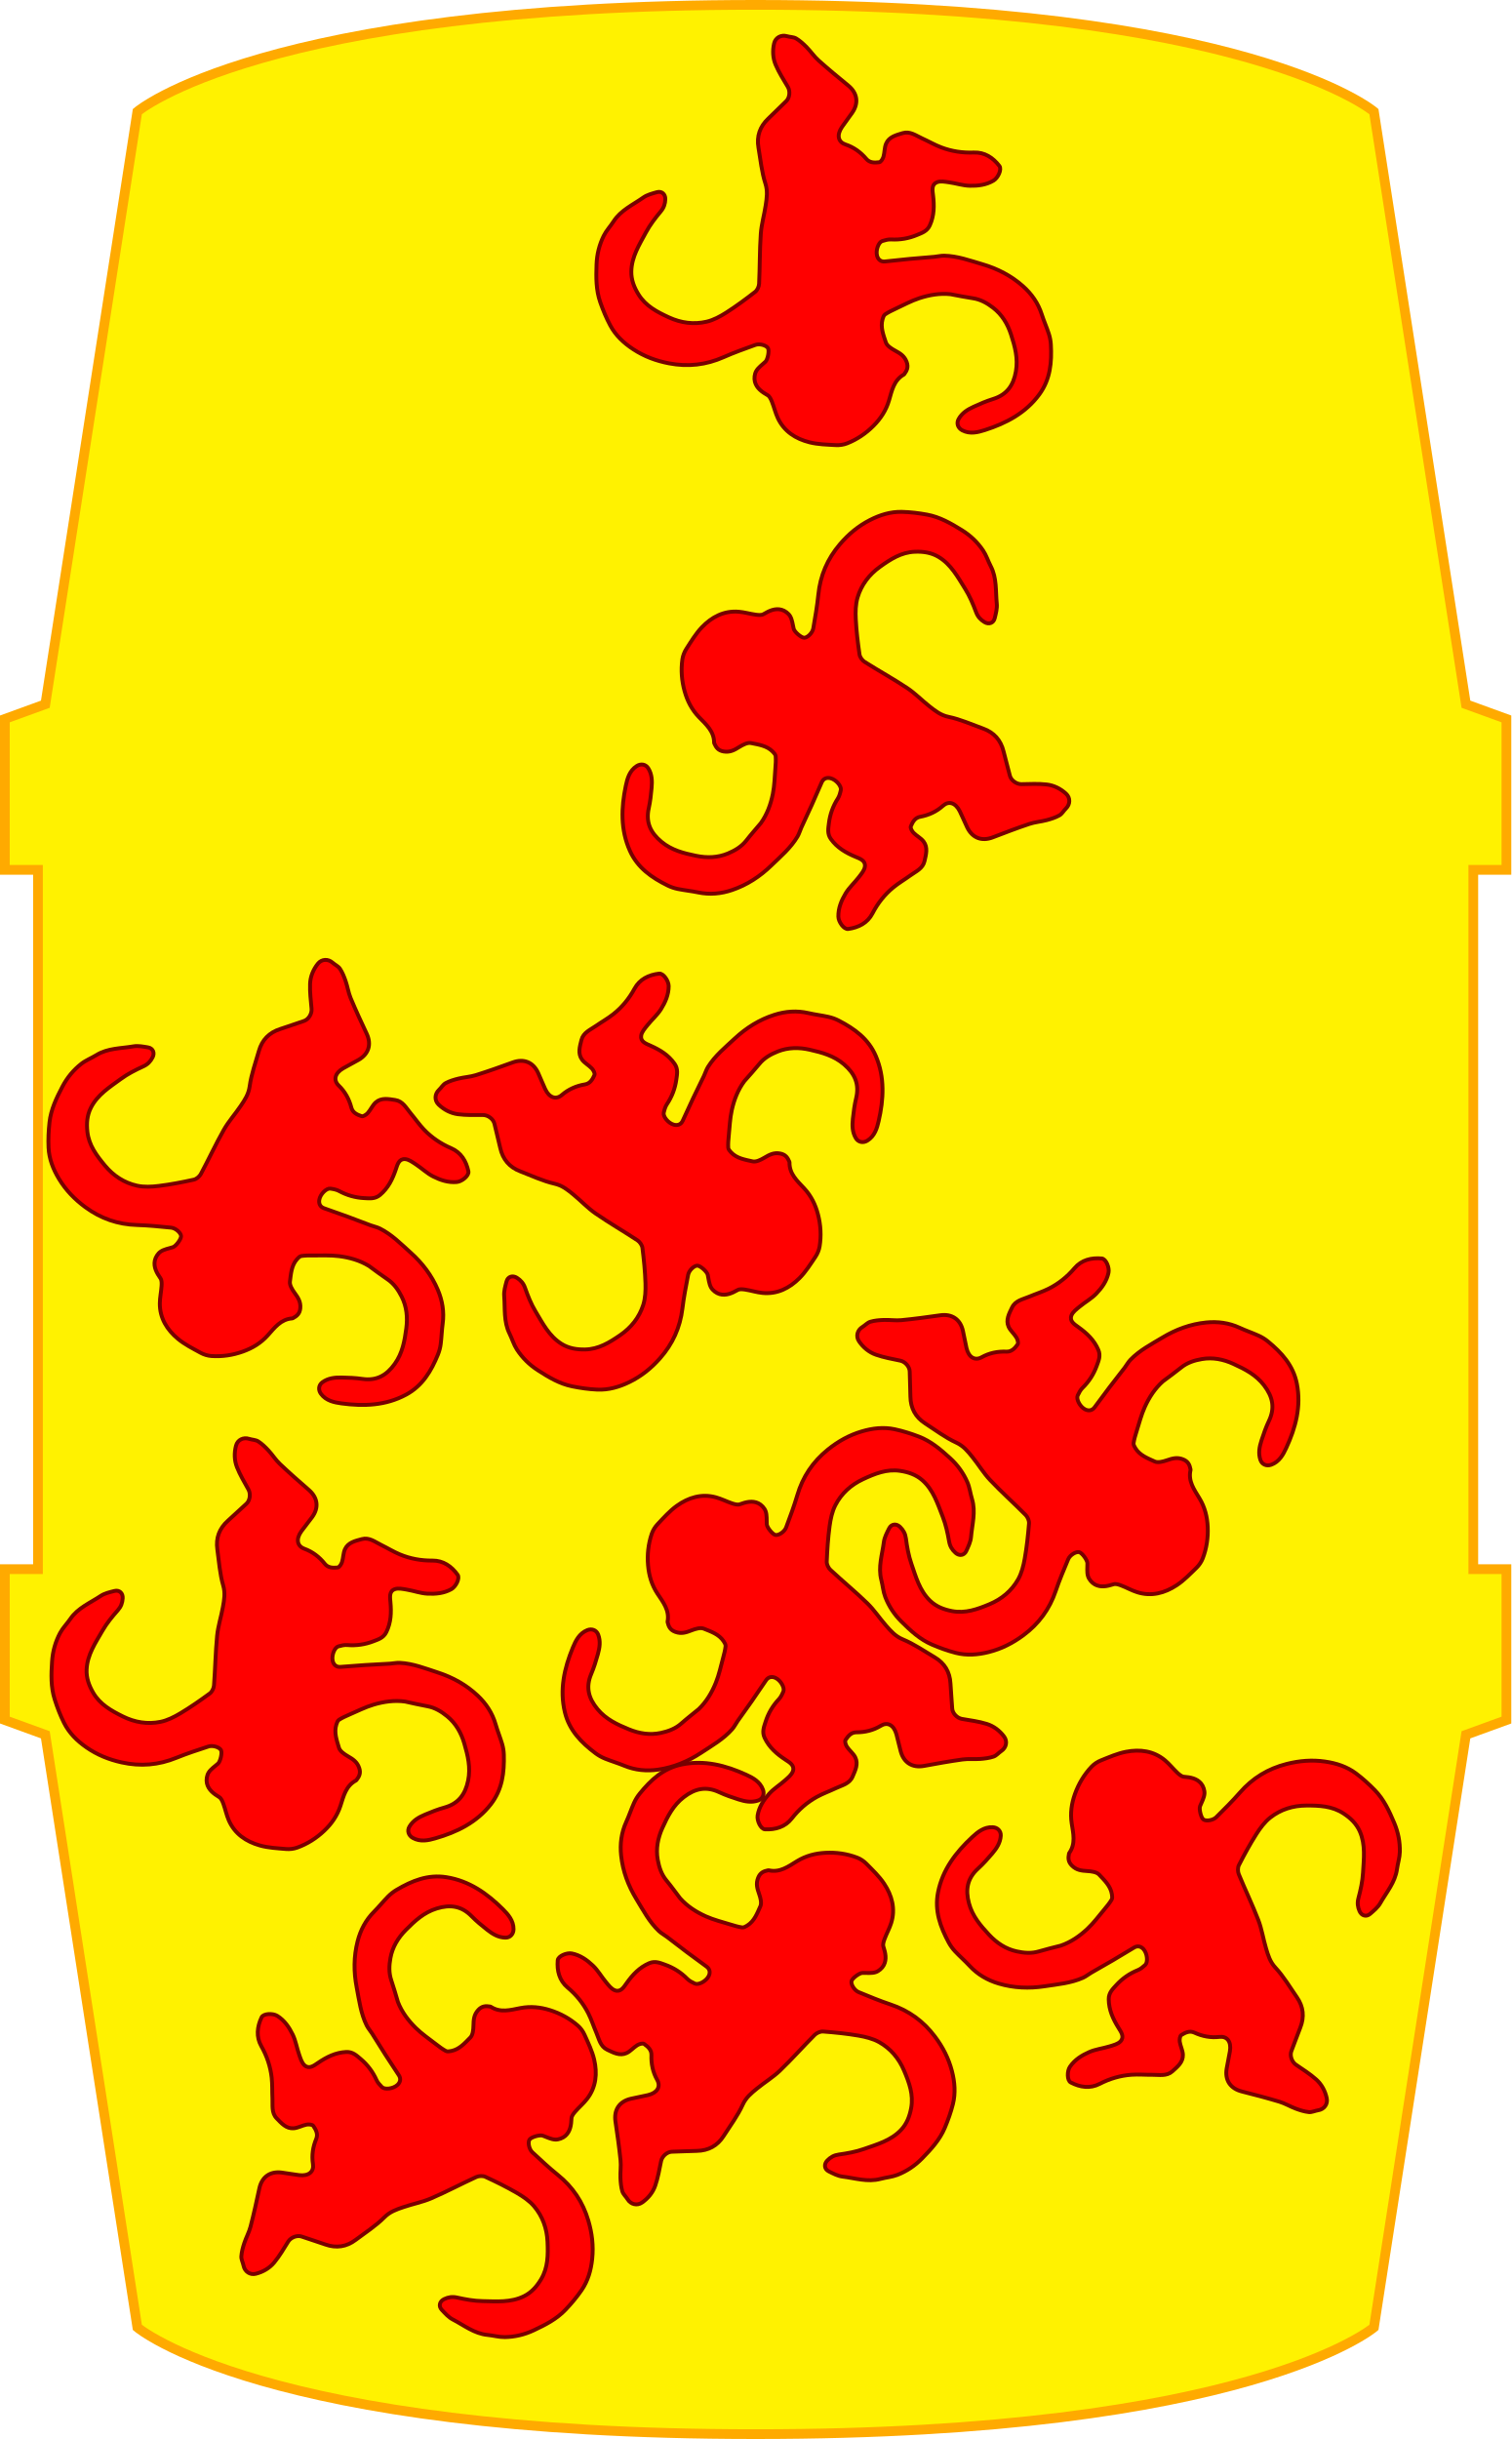
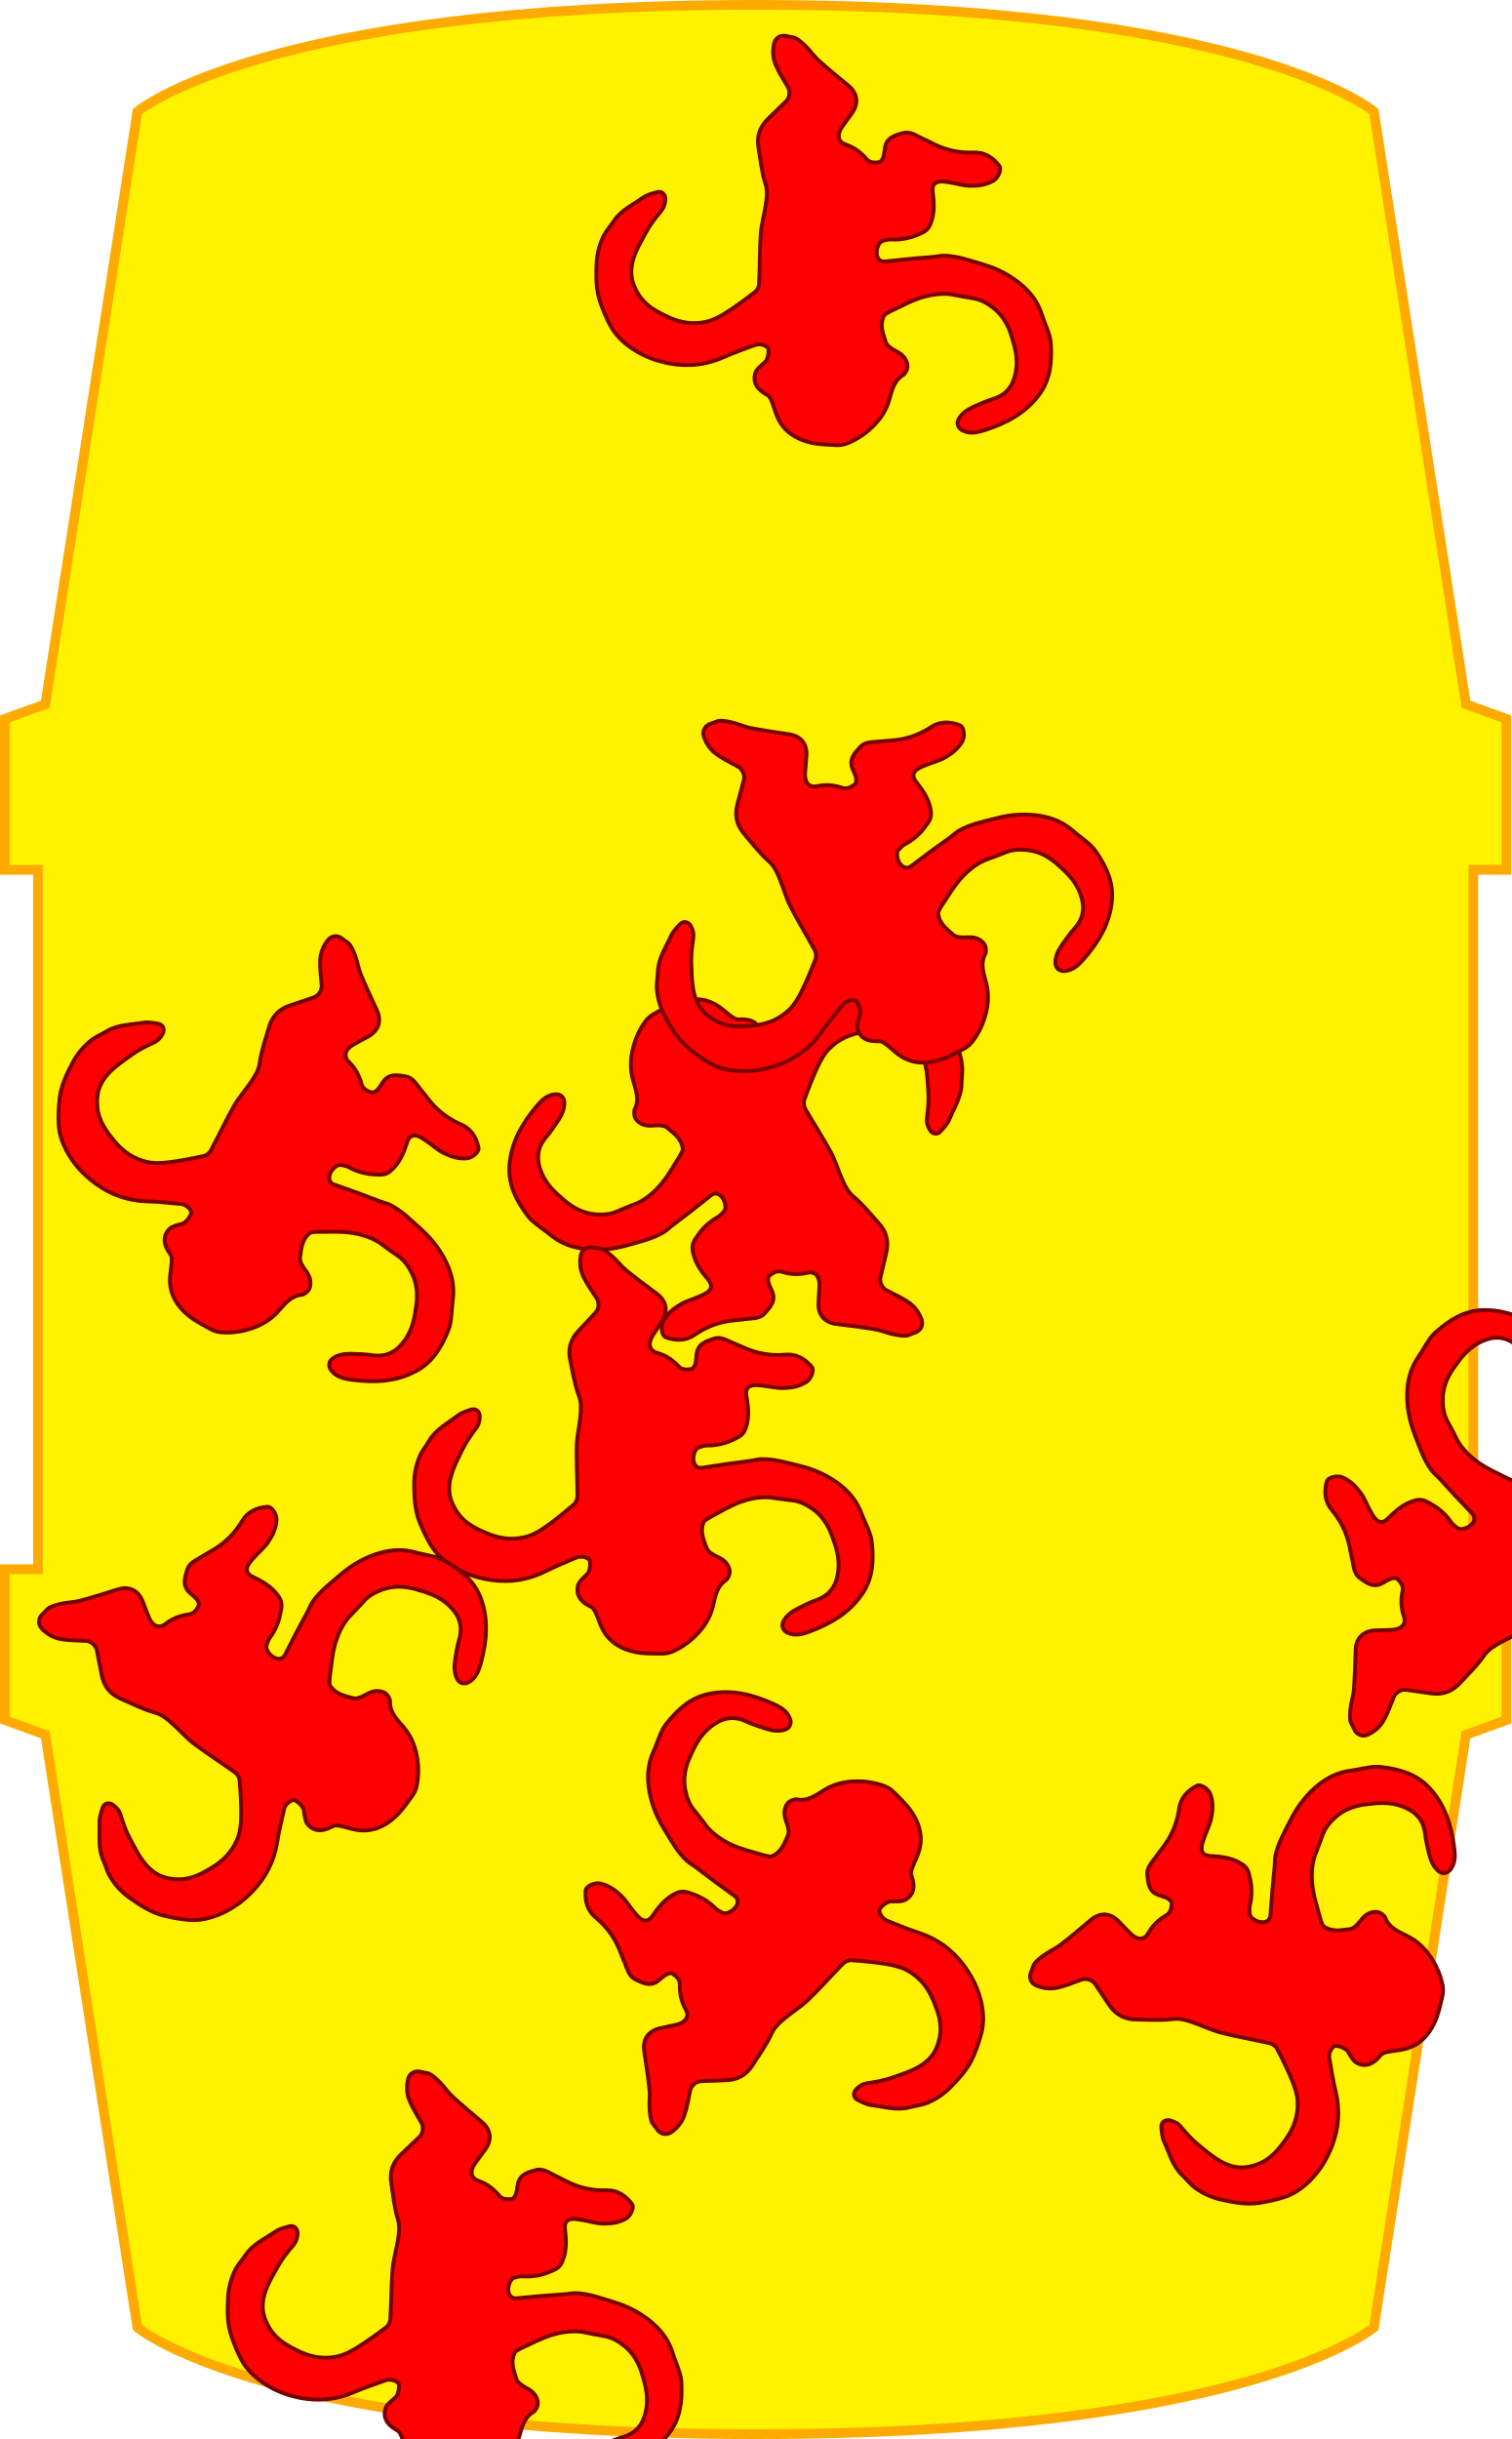
<svg xmlns="http://www.w3.org/2000/svg" viewBox="0 0 1554.198 2507.967">
  <defs>
    <path id="monkey" fill="#FF0000" stroke="#770000" stroke-width="4" d="M133.722,220.031c10.107-4.77,18.307-11.972,25.342-20.195 c5.798-6.776,10.334-14.642,15.308-22.105c2.24-3.361,4.466-6.79,6.126-10.449 c0.678-1.495,0.133-3.76-0.358-5.536c-2.319-8.395-9.225-13.42-15.265-18.615 c-2.792-2.401-8.242-2.518-12.419-2.31c-5.962,0.297-11.13,0.373-16.349-3.772 c-4.438-3.525-4.819-7.346-4.402-12.037c0.015-0.164,0.047-0.342,0.126-0.482 c5.848-10.377,1.904-20.637-0.779-30.701c-2.738-10.27-2.383-20.358,0.036-30.465 c2.585-10.803,7.16-20.821,13.855-29.675c2.286-3.023,5.503-5.7,8.854-7.49 c8.048-4.299,16.108-9.007,24.744-11.672c13.913-4.293,28.053-4.088,40.783,4.375 c4.943,3.285,9.155,7.65,13.926,11.221c2.116,1.584,4.822,3.462,7.208,3.394 c6.8-0.195,13.481,0.221,18.443,5.046c2.5,2.43,4.43,6.627,4.507,10.072 c0.098,4.349-1.918,8.758-3.097,13.12c-0.845,3.127,2.236,11.594,4.903,13.226 c2.791,1.708,9.885-0.033,12.942-3.838c7.305-9.092,14.684-18.166,21.335-27.733 c11.314-16.274,26.024-27.655,44.618-34.602 c12.693-4.742,25.469-7.214,39.026-6.755 c11.701,0.396,22.837,2.734,32.859,8.623 c7.435,4.369,14.496,9.522,21.173,14.998 c10.29,8.44,17.002,19.611,23.468,31.181 c5.169,9.25,8.129,18.829,9.039,29.053c0.526,5.914-0.795,11.97-0.949,17.971 c-0.354,13.759-8.164,24.828-13.326,36.798 c-1.928,4.47-5.685,8.275-9.073,11.956c-3.559,3.867-8.631,2.85-11.178-1.647 c-2.333-4.117-3.298-8.123-2.549-13.116c1.304-8.691,2.288-17.609,1.817-26.346 c-0.772-14.318-0.403-29.047-8.009-42.123 c-4.37-7.513-10.978-12.497-18.608-16.375 c-12.514-6.361-25.685-5.453-38.981-3.911 c-13.636,1.582-25.777,6.91-35.439,16.38 c-5.224,5.121-9.165,11.925-12.434,18.583 c-5.356,10.907-9.953,22.216-14.265,33.586c-1.003,2.644-0.495,6.719,0.899,9.273 c8.174,14.979,17.285,29.461,25.124,44.605 c4.578,8.844,7.154,18.702,11.049,27.927 c2.891,6.848,5.576,13.398,11.863,18.824 c9.412,8.122,17.015,18.362,25.253,27.817c7.8,8.953,10.049,19.215,6.895,30.725 c-2.26,8.245-4.187,16.581-6.413,24.836c-1.317,4.883,1.637,11.076,6.164,13.487 c7.607,4.05,15.444,7.859,22.426,12.833 c6.101,4.346,10.46,10.703,12.877,17.985 c1.971,5.937-1.472,11.642-7.436,13.251c-3.154,0.851-6.207,2.89-9.315,2.91 c-4.614,0.03-9.319-0.927-13.835-2.061c-5.88-1.476-11.504-4.129-17.432-5.227 c-13.145-2.435-26.389-4.371-39.634-6.218 c-11.907-1.661-18.69-9.534-18.011-21.694c0.336-6.02,1.055-12.019,1.372-18.04 c0.536-10.168-4.743-15.262-12.363-13.508 c-8.836,2.034-17.501,1.33-26.064-1.529c-5.236-1.749-9.476,1.103-13.124,3.978 c-1.344,1.059-1.38,4.847-0.789,7.064c1.174,4.407,4.038,8.466,4.68,12.89 c1.112,7.66-4.327,12.95-8.88,18.083c-5.296,5.97-13.083,4.979-20.089,5.836 c-7.088,0.868-14.293,1.006-21.294,2.294 c-11.362,2.089-21.821,6.468-31.575,12.941c-9.232,6.127-19.564,5.745-29.619,1.835 c-4.168-1.621-5.152-11.267-2.673-15.948c4.146-7.829,10.864-13.067,18.096-17.254 c6.162-3.568,13.43-5.173,20.035-8.046c3.821-1.662,8.367-3.313,10.686-6.397 c3.833-5.096-0.507-9.705-3.592-13.638 c-6.58-8.39-11.848-17.109-13.178-28.104c-0.803-6.641,2.934-10.897,6.113-15.277 c5.35-7.37,12.158-13.364,20.343-17.746c2.649-1.419,4.904-3.807,6.921-6.116 c2.681-3.07,1.008-11.713-3.332-15.796c-2.792-2.626-6.455-3.385-9.943-0.754 c-6.784,5.118-13.48,10.354-20.292,15.435 c-6.821,5.087-13.759,10.017-20.604,15.074c-2.719,2.009-5.121,4.52-8.015,6.208 c-11.791,6.877-25.067,9.455-38.056,12.939 c-15.683,4.207-31.486,5.337-47.428,2.445 c-11.765-2.134-22.486-6.806-31.675-14.777 c-5.338-4.631-11.2-8.654-16.566-13.254c-2.788-2.391-5.343-5.211-7.432-8.232 C8.425,214.512,0.584,198.644,2.215,179.517 c2.029-23.79,13.738-43.107,28.751-60.45 c4.888-5.646,10.862-11.827,19.799-12.347c4.937-0.288,8.93,2.855,9.171,7.797 c0.356,7.304-2.817,13.391-6.68,19.099c-3.983,5.886-8.129,11.735-12.831,17.045 c-9.84,11.113-10.677,22.788-5.363,36.44 c4.991,12.821,14.265,21.465,24.135,29.958 c8.647,7.44,18.515,12.57,29.905,13.827c7.733,0.853,15.524,0.669,22.998-2.521 C119.2,225.336,126.507,222.79,133.722,220.031z " />
  </defs>
  <path fill="#FFF200" stroke="#FFAA00" stroke-width="10" d="M777.099,2502.967c507.163,0,635.846-109.759,635.846-109.759 l94.62-609.353l41.633-15.139v-155.177h-34.063V894.428h34.063V739.251l-41.633-15.139 l-94.62-609.353c0,0-128.683-109.759-635.846-109.759S141.253,114.759,141.253,114.759 L46.633,724.112L5,739.251v155.177h34.063v719.112H5v155.177l41.633,15.139 l94.62,609.353C141.253,2393.208,269.936,2502.967,777.099,2502.967z " />
-   <use href="#monkey" transform="translate(434.1405 1012.377) rotate(152.0649 247.5639 184.2578)" />
-   <use href="#monkey" transform="translate(849.0526 1301.917) rotate(163.9292 247.5639 184.2578)" />
-   <use href="#monkey" transform="translate(518.3216 1866.801) rotate(73.59489 247.5639 184.2578)" />
-   <use href="#monkey" transform="translate(960.4443 1793.333) rotate(6.308222 247.5639 184.2578)" />
-   <use href="#monkey" transform="translate(189.2837 1990.403) rotate(94.05626 247.5639 184.2578)" />
+   <use href="#monkey" transform="translate(521.7389 1014.571) rotate(8638.858 247.5639 184.2578)" />
+   <use href="#monkey" transform="translate(1300.137 1407.255) rotate(-7836.41 247.5639 184.2578)" />
+   <use href="#monkey" transform="translate(547.2241 1793.885) rotate(73.29362 247.5639 184.2578)" />
+   <use href="#monkey" transform="translate(1055.24 1833.81) rotate(-2748.351 247.5639 184.2578)" />
+   <use href="#monkey" transform="translate(235.1583 2183.513) rotate(-4828.027 247.5639 184.2578)" />
  <use href="#monkey" transform="translate(614.1723 89.67538) rotate(211.3198 247.5639 184.2578)" />
-   <use href="#monkey" transform="translate(39.80089 1041.852) rotate(236.8459 247.5639 184.2578)" />
-   <use href="#monkey" transform="translate(567.6273 1503.338) rotate(341.5738 247.5639 184.2578)" />
-   <use href="#monkey" transform="translate(54.06073 1533.407) rotate(212.9944 247.5639 184.2578)" />
-   <use href="#monkey" transform="translate(617.0088 575.6067) rotate(330.9501 247.5639 184.2578)" />
+   <use href="#monkey" transform="translate(50.18383 1017.511) rotate(236.8459 247.5639 184.2578)" />
+   <use href="#monkey" transform="translate(426.4171 1332.458) rotate(7408.542 247.5639 184.2578)" />
+   <use href="#monkey" transform="translate(23.38729 1560.607) rotate(874.4078 247.5639 184.2578)" />
+   <use href="#monkey" transform="translate(650.6064 735.6532) rotate(5940.312 247.5639 184.2578)" />
</svg>
